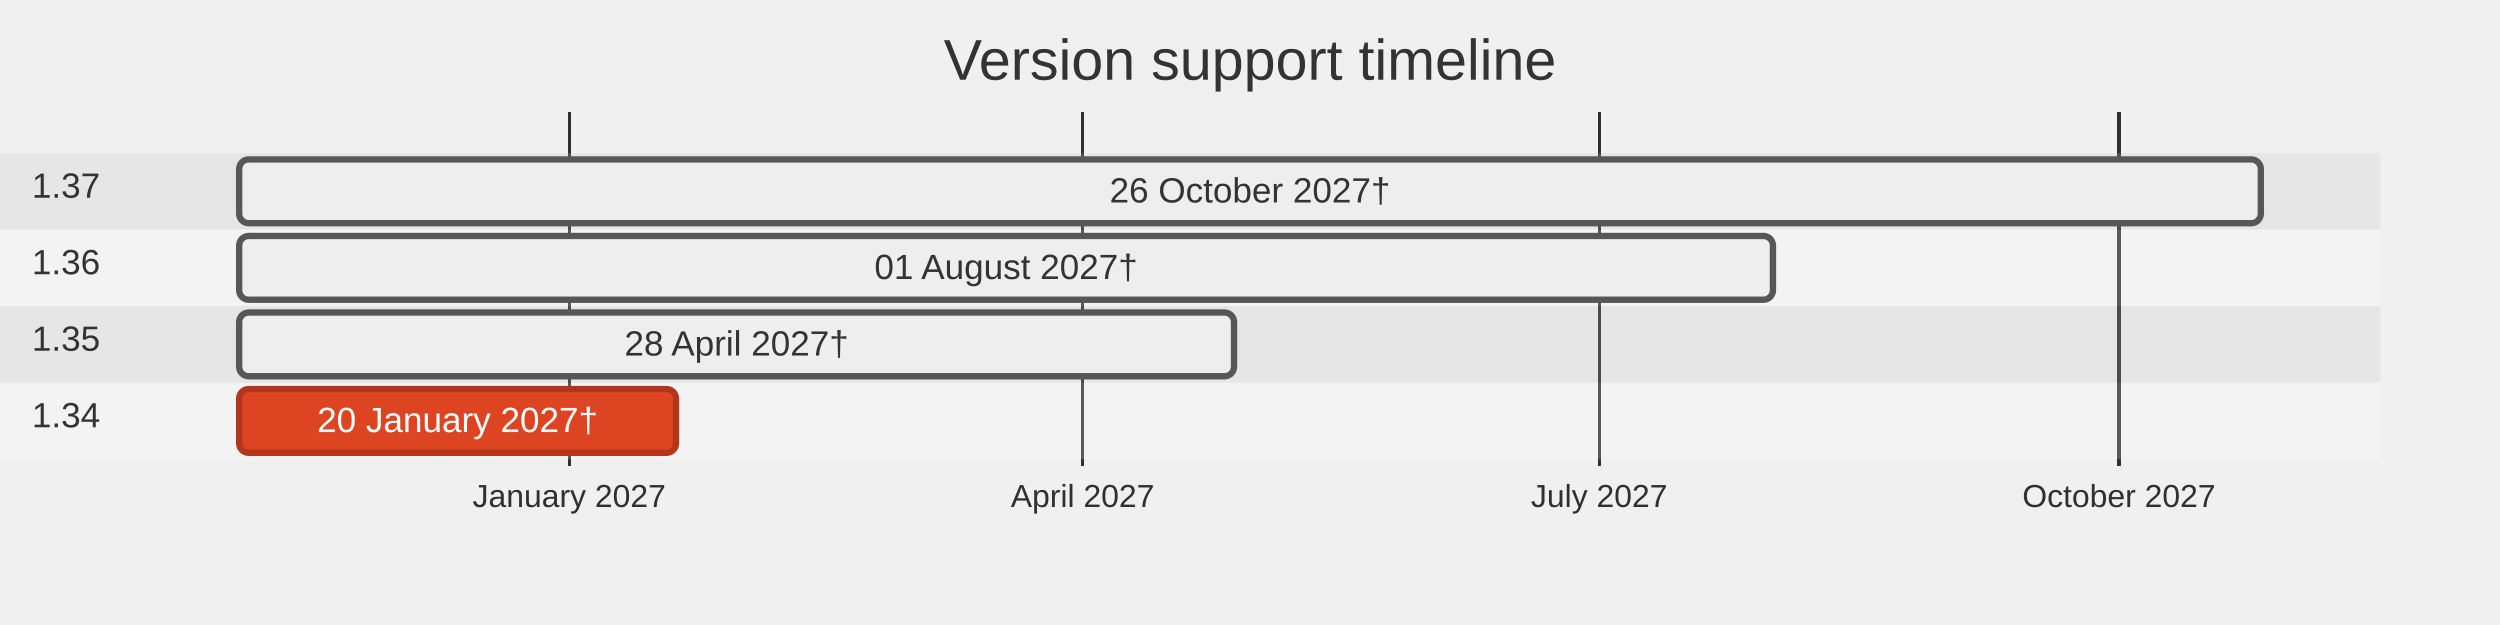
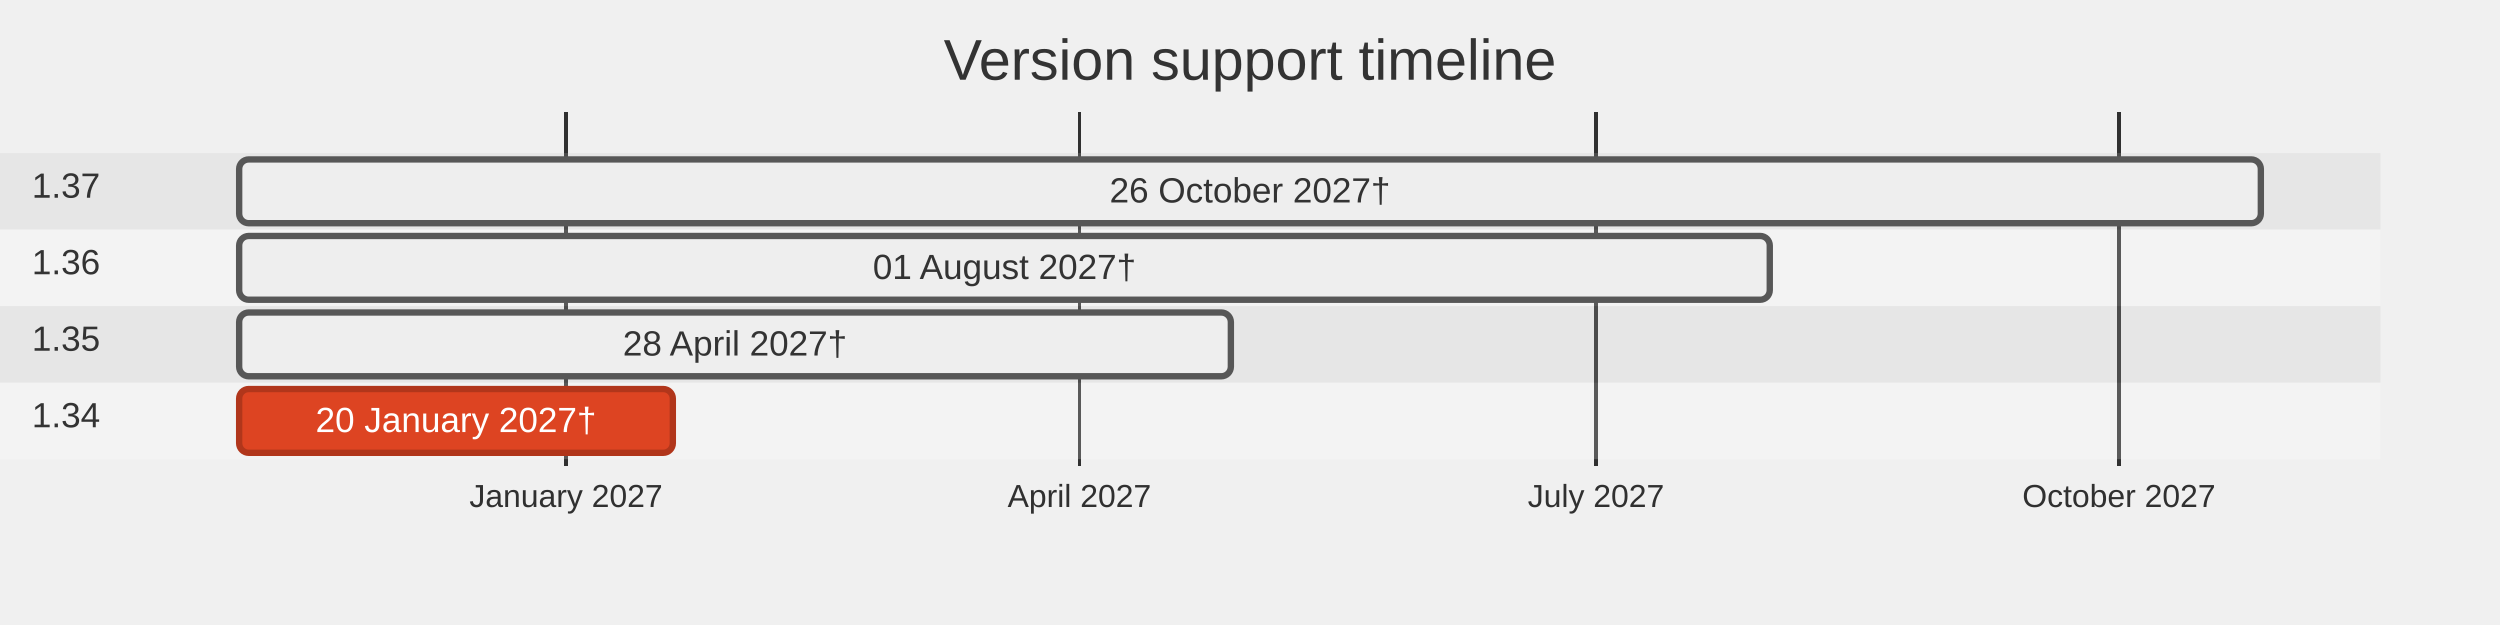
<svg xmlns="http://www.w3.org/2000/svg" id="my-svg" width="100%" viewBox="0 0 784 196" style="max-width: 784px; background-color: white;" role="graphics-document document" aria-roledescription="gantt">
  <style>#my-svg{font-family:"trebuchet ms",verdana,arial,sans-serif;font-size:16px;fill:#000000;}@keyframes edge-animation-frame{from{stroke-dashoffset:0;}}@keyframes dash{to{stroke-dashoffset:0;}}#my-svg .edge-animation-slow{stroke-dasharray:9,5!important;stroke-dashoffset:900;animation:dash 50s linear infinite;stroke-linecap:round;}#my-svg .edge-animation-fast{stroke-dasharray:9,5!important;stroke-dashoffset:900;animation:dash 20s linear infinite;stroke-linecap:round;}#my-svg .error-icon{fill:#552222;}#my-svg .error-text{fill:#552222;stroke:#552222;}#my-svg .edge-thickness-normal{stroke-width:1px;}#my-svg .edge-thickness-thick{stroke-width:3.5px;}#my-svg .edge-pattern-solid{stroke-dasharray:0;}#my-svg .edge-thickness-invisible{stroke-width:0;fill:none;}#my-svg .edge-pattern-dashed{stroke-dasharray:3;}#my-svg .edge-pattern-dotted{stroke-dasharray:2;}#my-svg .marker{fill:#666;stroke:#666;}#my-svg .marker.cross{stroke:#666;}#my-svg svg{font-family:"trebuchet ms",verdana,arial,sans-serif;font-size:16px;}#my-svg p{margin:0;}#my-svg .mermaid-main-font{font-family:"trebuchet ms",verdana,arial,sans-serif;}#my-svg .exclude-range{fill:#eeeeee;}#my-svg .section{stroke:none;opacity:0.2;}#my-svg .section0{fill:hsl(0, 0%, 73.922%);}#my-svg .section2{fill:hsl(0, 0%, 73.922%);}#my-svg .section1,#my-svg .section3{fill:white;opacity:0.2;}#my-svg .sectionTitle0{fill:#333;}#my-svg .sectionTitle1{fill:#333;}#my-svg .sectionTitle2{fill:#333;}#my-svg .sectionTitle3{fill:#333;}#my-svg .sectionTitle{text-anchor:start;font-family:"trebuchet ms",verdana,arial,sans-serif;}#my-svg .grid .tick{stroke:hsl(0, 0%, 90%);opacity:0.8;shape-rendering:crispEdges;}#my-svg .grid .tick text{font-family:"trebuchet ms",verdana,arial,sans-serif;fill:#000000;}#my-svg .grid path{stroke-width:0;}#my-svg .today{fill:none;stroke:#d42;stroke-width:2px;}#my-svg .task{stroke-width:2;}#my-svg .taskText{text-anchor:middle;font-family:"trebuchet ms",verdana,arial,sans-serif;}#my-svg .taskTextOutsideRight{fill:#333;text-anchor:start;font-family:"trebuchet ms",verdana,arial,sans-serif;}#my-svg .taskTextOutsideLeft{fill:#333;text-anchor:end;}#my-svg .task.clickable{cursor:pointer;}#my-svg .taskText.clickable{cursor:pointer;fill:#003163!important;font-weight:bold;}#my-svg .taskTextOutsideLeft.clickable{cursor:pointer;fill:#003163!important;font-weight:bold;}#my-svg .taskTextOutsideRight.clickable{cursor:pointer;fill:#003163!important;font-weight:bold;}#my-svg .taskText0,#my-svg .taskText1,#my-svg .taskText2,#my-svg .taskText3{fill:white;}#my-svg .task0,#my-svg .task1,#my-svg .task2,#my-svg .task3{fill:#707070;stroke:hsl(0, 0%, 33.922%);}#my-svg .taskTextOutside0,#my-svg .taskTextOutside2{fill:#333;}#my-svg .taskTextOutside1,#my-svg .taskTextOutside3{fill:#333;}#my-svg .active0,#my-svg .active1,#my-svg .active2,#my-svg .active3{fill:#eee;stroke:hsl(0, 0%, 33.922%);}#my-svg .activeText0,#my-svg .activeText1,#my-svg .activeText2,#my-svg .activeText3{fill:#333!important;}#my-svg .done0,#my-svg .done1,#my-svg .done2,#my-svg .done3{stroke:#666;fill:#bbb;stroke-width:2;}#my-svg .doneText0,#my-svg .doneText1,#my-svg .doneText2,#my-svg .doneText3{fill:#333!important;}#my-svg .doneText0.taskTextOutsideLeft,#my-svg .doneText0.taskTextOutsideRight,#my-svg .doneText1.taskTextOutsideLeft,#my-svg .doneText1.taskTextOutsideRight,#my-svg .doneText2.taskTextOutsideLeft,#my-svg .doneText2.taskTextOutsideRight,#my-svg .doneText3.taskTextOutsideLeft,#my-svg .doneText3.taskTextOutsideRight{fill:#333!important;}#my-svg .crit0,#my-svg .crit1,#my-svg .crit2,#my-svg .crit3{stroke:hsl(10.909, 73.333%, 40%);fill:#d42;stroke-width:2;}#my-svg .activeCrit0,#my-svg .activeCrit1,#my-svg .activeCrit2,#my-svg .activeCrit3{stroke:hsl(10.909, 73.333%, 40%);fill:#eee;stroke-width:2;}#my-svg .doneCrit0,#my-svg .doneCrit1,#my-svg .doneCrit2,#my-svg .doneCrit3{stroke:hsl(10.909, 73.333%, 40%);fill:#bbb;stroke-width:2;cursor:pointer;shape-rendering:crispEdges;}#my-svg .milestone{transform:rotate(45deg) scale(0.8,0.8);}#my-svg .milestoneText{font-style:italic;}#my-svg .doneCritText0,#my-svg .doneCritText1,#my-svg .doneCritText2,#my-svg .doneCritText3{fill:#333!important;}#my-svg .doneCritText0.taskTextOutsideLeft,#my-svg .doneCritText0.taskTextOutsideRight,#my-svg .doneCritText1.taskTextOutsideLeft,#my-svg .doneCritText1.taskTextOutsideRight,#my-svg .doneCritText2.taskTextOutsideLeft,#my-svg .doneCritText2.taskTextOutsideRight,#my-svg .doneCritText3.taskTextOutsideLeft,#my-svg .doneCritText3.taskTextOutsideRight{fill:#333!important;}#my-svg .vert{stroke:#d42;}#my-svg .vertText{font-size:15px;text-anchor:middle;fill:#d42!important;}#my-svg .activeCritText0,#my-svg .activeCritText1,#my-svg .activeCritText2,#my-svg .activeCritText3{fill:#333!important;}#my-svg .titleText{text-anchor:middle;font-size:18px;fill:#333;font-family:"trebuchet ms",verdana,arial,sans-serif;}#my-svg .node .neo-node{stroke:#999;}#my-svg [data-look="neo"].node rect,#my-svg [data-look="neo"].cluster rect,#my-svg [data-look="neo"].node polygon{stroke:url(#my-svg-gradient);filter:drop-shadow( 1px 2px 2px rgba(185,185,185,1));}#my-svg [data-look="neo"].swimlane.cluster rect{filter:none;}#my-svg [data-look="neo"].node path{stroke:url(#my-svg-gradient);stroke-width:1px;}#my-svg [data-look="neo"].node .outer-path{filter:drop-shadow( 1px 2px 2px rgba(185,185,185,1));}#my-svg [data-look="neo"].node .neo-line path{stroke:#999;filter:none;}#my-svg [data-look="neo"].node circle{stroke:url(#my-svg-gradient);filter:drop-shadow( 1px 2px 2px rgba(185,185,185,1));}#my-svg [data-look="neo"].node circle .state-start{fill:#000000;}#my-svg [data-look="neo"].icon-shape .icon{fill:url(#my-svg-gradient);filter:drop-shadow( 1px 2px 2px rgba(185,185,185,1));}#my-svg [data-look="neo"].icon-shape .icon-neo path{stroke:url(#my-svg-gradient);filter:drop-shadow( 1px 2px 2px rgba(185,185,185,1));}#my-svg :root{--mermaid-font-family:"trebuchet ms",verdana,arial,sans-serif;}</style>
  <g />
  <g class="grid" transform="translate(75, 146)" fill="none" font-size="10" font-family="sans-serif" text-anchor="middle">
    <path class="domain" stroke="currentColor" d="M0.5,-111V0.5H634.5V-111" />
-     <g class="tick" opacity="1" transform="translate(103.5,0)">
+     <g class="tick" opacity="1" transform="translate(102.5,0)">
      <line stroke="currentColor" y2="-111" />
      <text fill="#000" y="3" dy="1em" stroke="none" font-size="10" style="text-anchor: middle;"> January 2027</text>
    </g>
-     <g class="tick" opacity="1" transform="translate(264.5,0)">
+     <g class="tick" opacity="1" transform="translate(263.5,0)">
      <line stroke="currentColor" y2="-111" />
      <text fill="#000" y="3" dy="1em" stroke="none" font-size="10" style="text-anchor: middle;"> April 2027</text>
    </g>
-     <g class="tick" opacity="1" transform="translate(426.5,0)">
+     <g class="tick" opacity="1" transform="translate(425.5,0)">
      <line stroke="currentColor" y2="-111" />
      <text fill="#000" y="3" dy="1em" stroke="none" font-size="10" style="text-anchor: middle;"> July 2027</text>
    </g>
    <g class="tick" opacity="1" transform="translate(589.5,0)">
      <line stroke="currentColor" y2="-111" />
      <text fill="#000" y="3" dy="1em" stroke="none" font-size="10" style="text-anchor: middle;"> October 2027</text>
    </g>
  </g>
  <g>
    <rect x="0" y="48" width="746.5" height="24" class="section section0" />
    <rect x="0" y="72" width="746.5" height="24" class="section section1" />
    <rect x="0" y="96" width="746.5" height="24" class="section section2" />
    <rect x="0" y="120" width="746.5" height="24" class="section section3" />
  </g>
  <g>
    <rect id="my-svg-task1" rx="3" ry="3" x="75" y="50" width="634" height="20" transform-origin="392px 60px" class="task active0" />
-     <rect id="my-svg-task2" rx="3" ry="3" x="75" y="74" width="481" height="20" transform-origin="315.5px 84px" class="task active1" />
-     <rect id="my-svg-task3" rx="3" ry="3" x="75" y="98" width="312" height="20" transform-origin="231px 108px" class="task active2" />
-     <rect id="my-svg-task4" rx="3" ry="3" x="75" y="122" width="137" height="20" transform-origin="143.5px 132px" class="task crit3" />
+     <rect id="my-svg-task2" rx="3" ry="3" x="75" y="74" width="480" height="20" transform-origin="315px 84px" class="task active1" />
+     <rect id="my-svg-task3" rx="3" ry="3" x="75" y="98" width="311" height="20" transform-origin="230.5px 108px" class="task active2" />
+     <rect id="my-svg-task4" rx="3" ry="3" x="75" y="122" width="136" height="20" transform-origin="143px 132px" class="task crit3" />
    <text id="my-svg-task1-text" font-size="11" x="392" y="63.5" class="taskText taskText0 activeText0 width-99.005859375">26 October 2027†    </text>
-     <text id="my-svg-task2-text" font-size="11" x="315.5" y="87.5" class="taskText taskText1 activeText1 width-93.47900390625">01 August 2027†     </text>
-     <text id="my-svg-task3-text" font-size="11" x="231" y="111.5" class="taskText taskText2 activeText2 width-80.12646484375">28 April 2027†      </text>
-     <text id="my-svg-task4-text" font-size="11" x="143.5" y="135.5" class="taskText taskText3  critText3 width-96.685546875">20 January 2027†    </text>
+     <text id="my-svg-task2-text" font-size="11" x="315" y="87.5" class="taskText taskText1 activeText1 width-93.47900390625">01 August 2027†     </text>
+     <text id="my-svg-task3-text" font-size="11" x="230.5" y="111.5" class="taskText taskText2 activeText2 width-80.12646484375">28 April 2027†      </text>
+     <text id="my-svg-task4-text" font-size="11" x="143" y="135.5" class="taskText taskText3  critText3 width-96.685546875">20 January 2027†    </text>
  </g>
  <g>
    <text dy="0em" x="10" y="62" font-size="11" class="sectionTitle sectionTitle0">
      <tspan alignment-baseline="central" x="10">1.37</tspan>
    </text>
    <text dy="0em" x="10" y="86" font-size="11" class="sectionTitle sectionTitle1">
      <tspan alignment-baseline="central" x="10">1.36</tspan>
    </text>
    <text dy="0em" x="10" y="110" font-size="11" class="sectionTitle sectionTitle2">
      <tspan alignment-baseline="central" x="10">1.35</tspan>
    </text>
    <text dy="0em" x="10" y="134" font-size="11" class="sectionTitle sectionTitle3">
      <tspan alignment-baseline="central" x="10">1.34</tspan>
    </text>
  </g>
  <text x="392" y="25" class="titleText">Version support timeline</text>
</svg>
